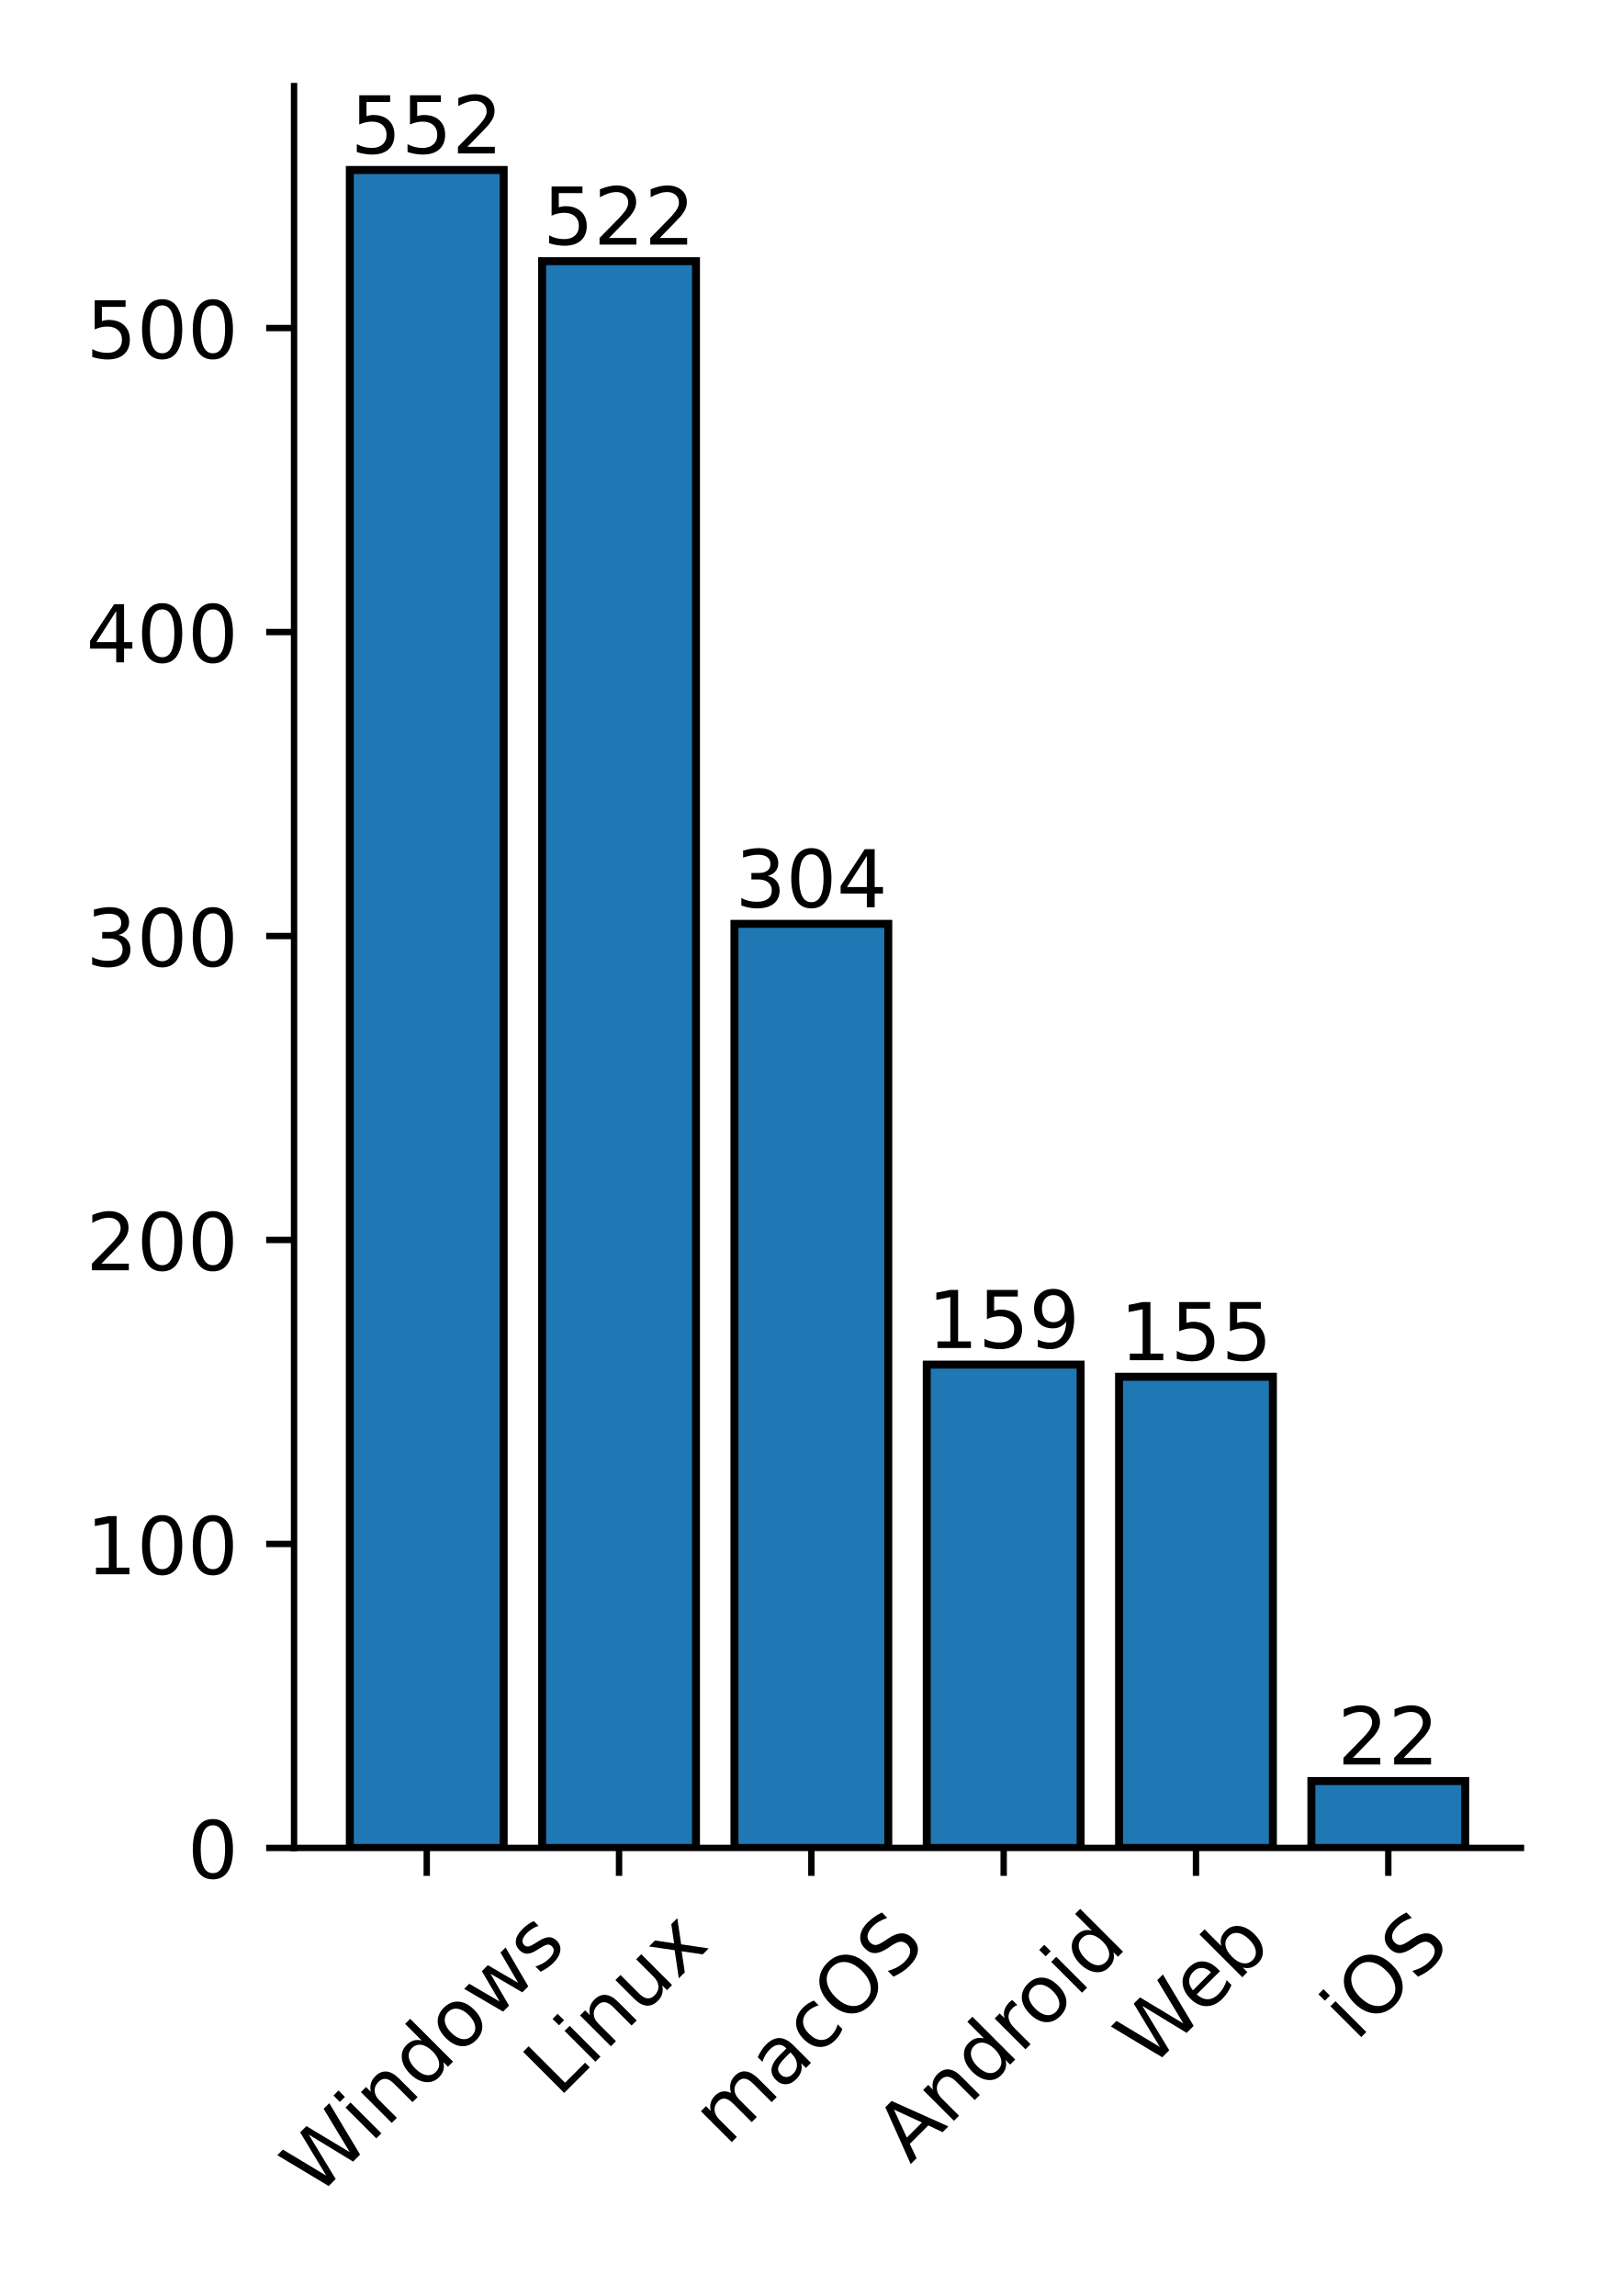
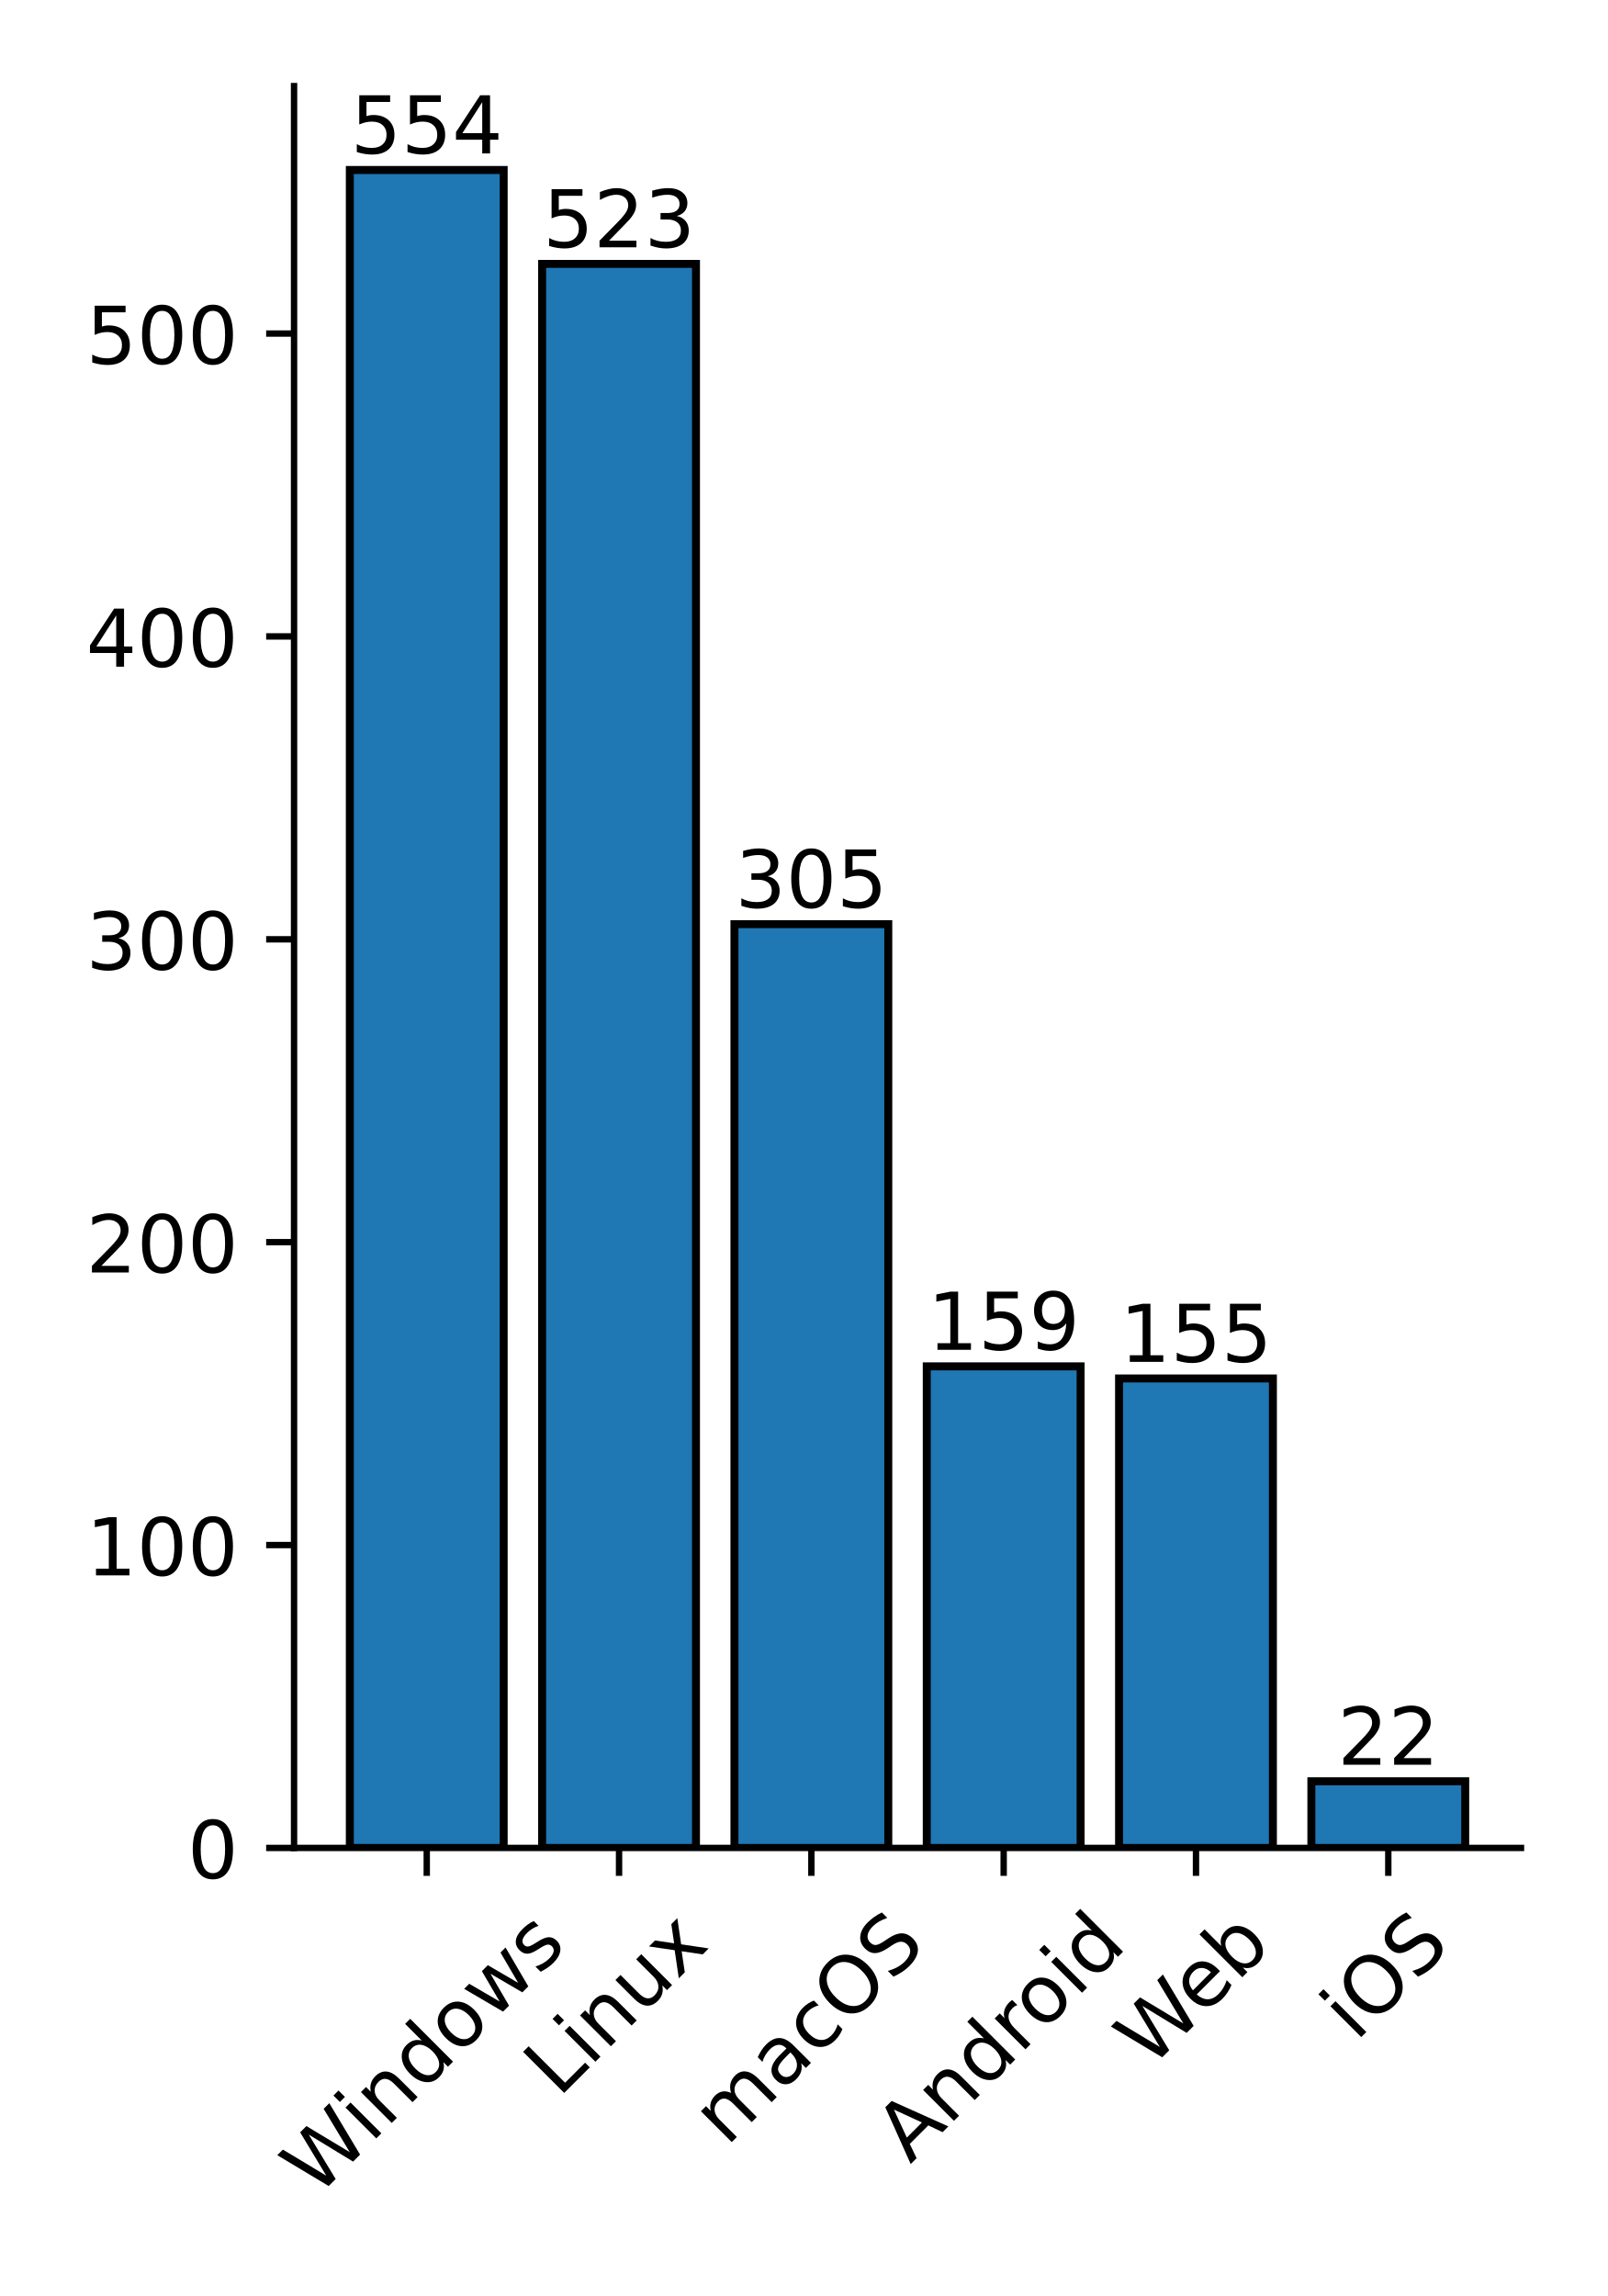
<svg xmlns="http://www.w3.org/2000/svg" xmlns:xlink="http://www.w3.org/1999/xlink" width="201.6pt" height="288pt" viewBox="0 0 201.6 288" version="1.1">
  <defs>
    <style type="text/css">*{stroke-linejoin: round; stroke-linecap: butt}</style>
  </defs>
  <g id="figure_1">
    <g id="patch_1">
      <path d="M 0 288  L 201.6 288  L 201.6 0  L 0 0  L 0 288  z " style="fill: none" />
    </g>
    <g id="axes_1">
      <g id="patch_2">
        <path d="M 36.888 231.796  L 190.8 231.796  L 190.8 10.8  L 36.888 10.8  L 36.888 231.796  z " style="fill: none" />
      </g>
      <g id="patch_3">
-         <path d="M 43.884 231.796  L 63.183 231.796  L 63.183 21.324  L 43.884 21.324  z " clip-path="url(#p21489e9cda)" style="fill: #1f77b4; stroke: #000000; stroke-linejoin: miter" />
+         <path d="M 43.884 231.796  L 63.183 231.796  L 63.183 21.324  L 43.884 21.324  z " clip-path="url(#p3f9320fd0b)" style="fill: #1f77b4; stroke: #000000; stroke-linejoin: miter" />
      </g>
      <g id="patch_4">
-         <path d="M 68.008 231.796  L 87.307 231.796  L 87.307 32.762  L 68.008 32.762  z " clip-path="url(#p21489e9cda)" style="fill: #1f77b4; stroke: #000000; stroke-linejoin: miter" />
+         <path d="M 68.008 231.796  L 87.307 231.796  L 87.307 33.101  L 68.008 33.101  z " clip-path="url(#p3f9320fd0b)" style="fill: #1f77b4; stroke: #000000; stroke-linejoin: miter" />
      </g>
      <g id="patch_5">
-         <path d="M 92.132 231.796  L 111.431 231.796  L 111.431 115.884  L 92.132 115.884  z " clip-path="url(#p21489e9cda)" style="fill: #1f77b4; stroke: #000000; stroke-linejoin: miter" />
+         <path d="M 92.132 231.796  L 111.431 231.796  L 111.431 115.922  L 92.132 115.922  z " clip-path="url(#p3f9320fd0b)" style="fill: #1f77b4; stroke: #000000; stroke-linejoin: miter" />
      </g>
      <g id="patch_6">
-         <path d="M 116.256 231.796  L 135.556 231.796  L 135.556 171.171  L 116.256 171.171  z " clip-path="url(#p21489e9cda)" style="fill: #1f77b4; stroke: #000000; stroke-linejoin: miter" />
+         <path d="M 116.256 231.796  L 135.556 231.796  L 135.556 171.39  L 116.256 171.39  z " clip-path="url(#p3f9320fd0b)" style="fill: #1f77b4; stroke: #000000; stroke-linejoin: miter" />
      </g>
      <g id="patch_7">
-         <path d="M 140.38 231.796  L 159.68 231.796  L 159.68 172.696  L 140.38 172.696  z " clip-path="url(#p21489e9cda)" style="fill: #1f77b4; stroke: #000000; stroke-linejoin: miter" />
+         <path d="M 140.38 231.796  L 159.68 231.796  L 159.68 172.91  L 140.38 172.91  z " clip-path="url(#p3f9320fd0b)" style="fill: #1f77b4; stroke: #000000; stroke-linejoin: miter" />
      </g>
      <g id="patch_8">
-         <path d="M 164.505 231.796  L 183.804 231.796  L 183.804 223.408  L 164.505 223.408  z " clip-path="url(#p21489e9cda)" style="fill: #1f77b4; stroke: #000000; stroke-linejoin: miter" />
+         <path d="M 164.505 231.796  L 183.804 231.796  L 183.804 223.438  L 164.505 223.438  z " clip-path="url(#p3f9320fd0b)" style="fill: #1f77b4; stroke: #000000; stroke-linejoin: miter" />
      </g>
      <g id="matplotlib.axis_1">
        <g id="xtick_1">
          <g id="line2d_1">
            <defs>
-               <path id="m2523beb73e" d="M 0 0  L 0 3.5  " style="stroke: #000000; stroke-width: 0.8" />
+               <path id="m699dd321cd" d="M 0 0  L 0 3.5  " style="stroke: #000000; stroke-width: 0.8" />
            </defs>
            <g>
-               <use xlink:href="#m2523beb73e" x="53.533" y="231.796" style="stroke: #000000; stroke-width: 0.8" />
+               <use xlink:href="#m699dd321cd" x="53.533" y="231.796" style="stroke: #000000; stroke-width: 0.8" />
            </g>
          </g>
          <g id="text_1">
            <g transform="translate(39.7043 275.7294)rotate(-45)scale(0.1 -0.1)">
              <defs>
                <path id="DejaVuSans-57" d="M 213 4666  L 850 4666  L 1831 722  L 2809 4666  L 3519 4666  L 4500 722  L 5478 4666  L 6119 4666  L 4947 0  L 4153 0  L 3169 4050  L 2175 0  L 1381 0  L 213 4666  z " transform="scale(0.015625)" />
                <path id="DejaVuSans-69" d="M 603 3500  L 1178 3500  L 1178 0  L 603 0  L 603 3500  z M 603 4863  L 1178 4863  L 1178 4134  L 603 4134  L 603 4863  z " transform="scale(0.015625)" />
                <path id="DejaVuSans-6e" d="M 3513 2113  L 3513 0  L 2938 0  L 2938 2094  Q 2938 2591 2744 2837  Q 2550 3084 2163 3084  Q 1697 3084 1428 2787  Q 1159 2491 1159 1978  L 1159 0  L 581 0  L 581 3500  L 1159 3500  L 1159 2956  Q 1366 3272 1645 3428  Q 1925 3584 2291 3584  Q 2894 3584 3203 3211  Q 3513 2838 3513 2113  z " transform="scale(0.015625)" />
                <path id="DejaVuSans-64" d="M 2906 2969  L 2906 4863  L 3481 4863  L 3481 0  L 2906 0  L 2906 525  Q 2725 213 2448 61  Q 2172 -91 1784 -91  Q 1150 -91 751 415  Q 353 922 353 1747  Q 353 2572 751 3078  Q 1150 3584 1784 3584  Q 2172 3584 2448 3432  Q 2725 3281 2906 2969  z M 947 1747  Q 947 1113 1208 752  Q 1469 391 1925 391  Q 2381 391 2643 752  Q 2906 1113 2906 1747  Q 2906 2381 2643 2742  Q 2381 3103 1925 3103  Q 1469 3103 1208 2742  Q 947 2381 947 1747  z " transform="scale(0.015625)" />
                <path id="DejaVuSans-6f" d="M 1959 3097  Q 1497 3097 1228 2736  Q 959 2375 959 1747  Q 959 1119 1226 758  Q 1494 397 1959 397  Q 2419 397 2687 759  Q 2956 1122 2956 1747  Q 2956 2369 2687 2733  Q 2419 3097 1959 3097  z M 1959 3584  Q 2709 3584 3137 3096  Q 3566 2609 3566 1747  Q 3566 888 3137 398  Q 2709 -91 1959 -91  Q 1206 -91 779 398  Q 353 888 353 1747  Q 353 2609 779 3096  Q 1206 3584 1959 3584  z " transform="scale(0.015625)" />
                <path id="DejaVuSans-77" d="M 269 3500  L 844 3500  L 1563 769  L 2278 3500  L 2956 3500  L 3675 769  L 4391 3500  L 4966 3500  L 4050 0  L 3372 0  L 2619 2869  L 1863 0  L 1184 0  L 269 3500  z " transform="scale(0.015625)" />
                <path id="DejaVuSans-73" d="M 2834 3397  L 2834 2853  Q 2591 2978 2328 3040  Q 2066 3103 1784 3103  Q 1356 3103 1142 2972  Q 928 2841 928 2578  Q 928 2378 1081 2264  Q 1234 2150 1697 2047  L 1894 2003  Q 2506 1872 2764 1633  Q 3022 1394 3022 966  Q 3022 478 2636 193  Q 2250 -91 1575 -91  Q 1294 -91 989 -36  Q 684 19 347 128  L 347 722  Q 666 556 975 473  Q 1284 391 1588 391  Q 1994 391 2212 530  Q 2431 669 2431 922  Q 2431 1156 2273 1281  Q 2116 1406 1581 1522  L 1381 1569  Q 847 1681 609 1914  Q 372 2147 372 2553  Q 372 3047 722 3315  Q 1072 3584 1716 3584  Q 2034 3584 2315 3537  Q 2597 3491 2834 3397  z " transform="scale(0.015625)" />
              </defs>
              <use xlink:href="#DejaVuSans-57" />
              <use xlink:href="#DejaVuSans-69" x="96.627" />
              <use xlink:href="#DejaVuSans-6e" x="124.41" />
              <use xlink:href="#DejaVuSans-64" x="187.789" />
              <use xlink:href="#DejaVuSans-6f" x="251.266" />
              <use xlink:href="#DejaVuSans-77" x="312.447" />
              <use xlink:href="#DejaVuSans-73" x="394.234" />
            </g>
          </g>
        </g>
        <g id="xtick_2">
          <g id="line2d_2">
            <g>
-               <use xlink:href="#m2523beb73e" x="77.657" y="231.796" style="stroke: #000000; stroke-width: 0.8" />
+               <use xlink:href="#m699dd321cd" x="77.657" y="231.796" style="stroke: #000000; stroke-width: 0.8" />
            </g>
          </g>
          <g id="text_2">
            <g transform="translate(70.08254 263.2214)rotate(-45)scale(0.1 -0.1)">
              <defs>
                <path id="DejaVuSans-4c" d="M 628 4666  L 1259 4666  L 1259 531  L 3531 531  L 3531 0  L 628 0  L 628 4666  z " transform="scale(0.015625)" />
                <path id="DejaVuSans-75" d="M 544 1381  L 544 3500  L 1119 3500  L 1119 1403  Q 1119 906 1312 657  Q 1506 409 1894 409  Q 2359 409 2629 706  Q 2900 1003 2900 1516  L 2900 3500  L 3475 3500  L 3475 0  L 2900 0  L 2900 538  Q 2691 219 2414 64  Q 2138 -91 1772 -91  Q 1169 -91 856 284  Q 544 659 544 1381  z M 1991 3584  L 1991 3584  z " transform="scale(0.015625)" />
                <path id="DejaVuSans-78" d="M 3513 3500  L 2247 1797  L 3578 0  L 2900 0  L 1881 1375  L 863 0  L 184 0  L 1544 1831  L 300 3500  L 978 3500  L 1906 2253  L 2834 3500  L 3513 3500  z " transform="scale(0.015625)" />
              </defs>
              <use xlink:href="#DejaVuSans-4c" />
              <use xlink:href="#DejaVuSans-69" x="55.713" />
              <use xlink:href="#DejaVuSans-6e" x="83.496" />
              <use xlink:href="#DejaVuSans-75" x="146.875" />
              <use xlink:href="#DejaVuSans-78" x="210.254" />
            </g>
          </g>
        </g>
        <g id="xtick_3">
          <g id="line2d_3">
            <g>
-               <use xlink:href="#m2523beb73e" x="101.782" y="231.796" style="stroke: #000000; stroke-width: 0.8" />
+               <use xlink:href="#m699dd321cd" x="101.782" y="231.796" style="stroke: #000000; stroke-width: 0.8" />
            </g>
          </g>
          <g id="text_3">
            <g transform="translate(91.15073 269.3334)rotate(-45)scale(0.1 -0.1)">
              <defs>
                <path id="DejaVuSans-6d" d="M 3328 2828  Q 3544 3216 3844 3400  Q 4144 3584 4550 3584  Q 5097 3584 5394 3201  Q 5691 2819 5691 2113  L 5691 0  L 5113 0  L 5113 2094  Q 5113 2597 4934 2840  Q 4756 3084 4391 3084  Q 3944 3084 3684 2787  Q 3425 2491 3425 1978  L 3425 0  L 2847 0  L 2847 2094  Q 2847 2600 2669 2842  Q 2491 3084 2119 3084  Q 1678 3084 1418 2786  Q 1159 2488 1159 1978  L 1159 0  L 581 0  L 581 3500  L 1159 3500  L 1159 2956  Q 1356 3278 1631 3431  Q 1906 3584 2284 3584  Q 2666 3584 2933 3390  Q 3200 3197 3328 2828  z " transform="scale(0.015625)" />
                <path id="DejaVuSans-61" d="M 2194 1759  Q 1497 1759 1228 1600  Q 959 1441 959 1056  Q 959 750 1161 570  Q 1363 391 1709 391  Q 2188 391 2477 730  Q 2766 1069 2766 1631  L 2766 1759  L 2194 1759  z M 3341 1997  L 3341 0  L 2766 0  L 2766 531  Q 2569 213 2275 61  Q 1981 -91 1556 -91  Q 1019 -91 701 211  Q 384 513 384 1019  Q 384 1609 779 1909  Q 1175 2209 1959 2209  L 2766 2209  L 2766 2266  Q 2766 2663 2505 2880  Q 2244 3097 1772 3097  Q 1472 3097 1187 3025  Q 903 2953 641 2809  L 641 3341  Q 956 3463 1253 3523  Q 1550 3584 1831 3584  Q 2591 3584 2966 3190  Q 3341 2797 3341 1997  z " transform="scale(0.015625)" />
                <path id="DejaVuSans-63" d="M 3122 3366  L 3122 2828  Q 2878 2963 2633 3030  Q 2388 3097 2138 3097  Q 1578 3097 1268 2742  Q 959 2388 959 1747  Q 959 1106 1268 751  Q 1578 397 2138 397  Q 2388 397 2633 464  Q 2878 531 3122 666  L 3122 134  Q 2881 22 2623 -34  Q 2366 -91 2075 -91  Q 1284 -91 818 406  Q 353 903 353 1747  Q 353 2603 823 3093  Q 1294 3584 2113 3584  Q 2378 3584 2631 3529  Q 2884 3475 3122 3366  z " transform="scale(0.015625)" />
                <path id="DejaVuSans-4f" d="M 2522 4238  Q 1834 4238 1429 3725  Q 1025 3213 1025 2328  Q 1025 1447 1429 934  Q 1834 422 2522 422  Q 3209 422 3611 934  Q 4013 1447 4013 2328  Q 4013 3213 3611 3725  Q 3209 4238 2522 4238  z M 2522 4750  Q 3503 4750 4090 4092  Q 4678 3434 4678 2328  Q 4678 1225 4090 567  Q 3503 -91 2522 -91  Q 1538 -91 948 565  Q 359 1222 359 2328  Q 359 3434 948 4092  Q 1538 4750 2522 4750  z " transform="scale(0.015625)" />
                <path id="DejaVuSans-53" d="M 3425 4513  L 3425 3897  Q 3066 4069 2747 4153  Q 2428 4238 2131 4238  Q 1616 4238 1336 4038  Q 1056 3838 1056 3469  Q 1056 3159 1242 3001  Q 1428 2844 1947 2747  L 2328 2669  Q 3034 2534 3370 2195  Q 3706 1856 3706 1288  Q 3706 609 3251 259  Q 2797 -91 1919 -91  Q 1588 -91 1214 -16  Q 841 59 441 206  L 441 856  Q 825 641 1194 531  Q 1563 422 1919 422  Q 2459 422 2753 634  Q 3047 847 3047 1241  Q 3047 1584 2836 1778  Q 2625 1972 2144 2069  L 1759 2144  Q 1053 2284 737 2584  Q 422 2884 422 3419  Q 422 4038 858 4394  Q 1294 4750 2059 4750  Q 2388 4750 2728 4690  Q 3069 4631 3425 4513  z " transform="scale(0.015625)" />
              </defs>
              <use xlink:href="#DejaVuSans-6d" />
              <use xlink:href="#DejaVuSans-61" x="97.412" />
              <use xlink:href="#DejaVuSans-63" x="158.691" />
              <use xlink:href="#DejaVuSans-4f" x="213.672" />
              <use xlink:href="#DejaVuSans-53" x="292.383" />
            </g>
          </g>
        </g>
        <g id="xtick_4">
          <g id="line2d_4">
            <g>
-               <use xlink:href="#m2523beb73e" x="125.906" y="231.796" style="stroke: #000000; stroke-width: 0.8" />
+               <use xlink:href="#m699dd321cd" x="125.906" y="231.796" style="stroke: #000000; stroke-width: 0.8" />
            </g>
          </g>
          <g id="text_4">
            <g transform="translate(114.1894 271.5045)rotate(-45)scale(0.1 -0.1)">
              <defs>
                <path id="DejaVuSans-41" d="M 2188 4044  L 1331 1722  L 3047 1722  L 2188 4044  z M 1831 4666  L 2547 4666  L 4325 0  L 3669 0  L 3244 1197  L 1141 1197  L 716 0  L 50 0  L 1831 4666  z " transform="scale(0.015625)" />
                <path id="DejaVuSans-72" d="M 2631 2963  Q 2534 3019 2420 3045  Q 2306 3072 2169 3072  Q 1681 3072 1420 2755  Q 1159 2438 1159 1844  L 1159 0  L 581 0  L 581 3500  L 1159 3500  L 1159 2956  Q 1341 3275 1631 3429  Q 1922 3584 2338 3584  Q 2397 3584 2469 3576  Q 2541 3569 2628 3553  L 2631 2963  z " transform="scale(0.015625)" />
              </defs>
              <use xlink:href="#DejaVuSans-41" />
              <use xlink:href="#DejaVuSans-6e" x="68.408" />
              <use xlink:href="#DejaVuSans-64" x="131.787" />
              <use xlink:href="#DejaVuSans-72" x="195.264" />
              <use xlink:href="#DejaVuSans-6f" x="234.127" />
              <use xlink:href="#DejaVuSans-69" x="295.309" />
              <use xlink:href="#DejaVuSans-64" x="323.092" />
            </g>
          </g>
        </g>
        <g id="xtick_5">
          <g id="line2d_5">
            <g>
-               <use xlink:href="#m2523beb73e" x="150.03" y="231.796" style="stroke: #000000; stroke-width: 0.8" />
+               <use xlink:href="#m699dd321cd" x="150.03" y="231.796" style="stroke: #000000; stroke-width: 0.8" />
            </g>
          </g>
          <g id="text_5">
            <g transform="translate(144.2732 259.5853)rotate(-45)scale(0.1 -0.1)">
              <defs>
                <path id="DejaVuSans-65" d="M 3597 1894  L 3597 1613  L 953 1613  Q 991 1019 1311 708  Q 1631 397 2203 397  Q 2534 397 2845 478  Q 3156 559 3463 722  L 3463 178  Q 3153 47 2828 -22  Q 2503 -91 2169 -91  Q 1331 -91 842 396  Q 353 884 353 1716  Q 353 2575 817 3079  Q 1281 3584 2069 3584  Q 2775 3584 3186 3129  Q 3597 2675 3597 1894  z M 3022 2063  Q 3016 2534 2758 2815  Q 2500 3097 2075 3097  Q 1594 3097 1305 2825  Q 1016 2553 972 2059  L 3022 2063  z " transform="scale(0.015625)" />
                <path id="DejaVuSans-62" d="M 3116 1747  Q 3116 2381 2855 2742  Q 2594 3103 2138 3103  Q 1681 3103 1420 2742  Q 1159 2381 1159 1747  Q 1159 1113 1420 752  Q 1681 391 2138 391  Q 2594 391 2855 752  Q 3116 1113 3116 1747  z M 1159 2969  Q 1341 3281 1617 3432  Q 1894 3584 2278 3584  Q 2916 3584 3314 3078  Q 3713 2572 3713 1747  Q 3713 922 3314 415  Q 2916 -91 2278 -91  Q 1894 -91 1617 61  Q 1341 213 1159 525  L 1159 0  L 581 0  L 581 4863  L 1159 4863  L 1159 2969  z " transform="scale(0.015625)" />
              </defs>
              <use xlink:href="#DejaVuSans-57" />
              <use xlink:href="#DejaVuSans-65" x="93.002" />
              <use xlink:href="#DejaVuSans-62" x="154.525" />
            </g>
          </g>
        </g>
        <g id="xtick_6">
          <g id="line2d_6">
            <g>
-               <use xlink:href="#m2523beb73e" x="174.154" y="231.796" style="stroke: #000000; stroke-width: 0.8" />
+               <use xlink:href="#m699dd321cd" x="174.154" y="231.796" style="stroke: #000000; stroke-width: 0.8" />
            </g>
          </g>
          <g id="text_6">
            <g transform="translate(170.0956 256.189)rotate(-45)scale(0.1 -0.1)">
              <use xlink:href="#DejaVuSans-69" />
              <use xlink:href="#DejaVuSans-4f" x="27.783" />
              <use xlink:href="#DejaVuSans-53" x="106.494" />
            </g>
          </g>
        </g>
      </g>
      <g id="matplotlib.axis_2">
        <g id="ytick_1">
          <g id="line2d_7">
            <defs>
-               <path id="m7c4ec4fa84" d="M 0 0  L -3.5 0  " style="stroke: #000000; stroke-width: 0.8" />
+               <path id="m8d5e6e8c57" d="M 0 0  L -3.5 0  " style="stroke: #000000; stroke-width: 0.8" />
            </defs>
            <g>
-               <use xlink:href="#m7c4ec4fa84" x="36.888" y="231.796" style="stroke: #000000; stroke-width: 0.8" />
+               <use xlink:href="#m8d5e6e8c57" x="36.888" y="231.796" style="stroke: #000000; stroke-width: 0.8" />
            </g>
          </g>
          <g id="text_7">
            <g transform="translate(23.525 235.5956)scale(0.1 -0.1)">
              <defs>
                <path id="DejaVuSans-30" d="M 2034 4250  Q 1547 4250 1301 3770  Q 1056 3291 1056 2328  Q 1056 1369 1301 889  Q 1547 409 2034 409  Q 2525 409 2770 889  Q 3016 1369 3016 2328  Q 3016 3291 2770 3770  Q 2525 4250 2034 4250  z M 2034 4750  Q 2819 4750 3233 4129  Q 3647 3509 3647 2328  Q 3647 1150 3233 529  Q 2819 -91 2034 -91  Q 1250 -91 836 529  Q 422 1150 422 2328  Q 422 3509 836 4129  Q 1250 4750 2034 4750  z " transform="scale(0.015625)" />
              </defs>
              <use xlink:href="#DejaVuSans-30" />
            </g>
          </g>
        </g>
        <g id="ytick_2">
          <g id="line2d_8">
            <g>
-               <use xlink:href="#m7c4ec4fa84" x="36.888" y="193.667" style="stroke: #000000; stroke-width: 0.8" />
+               <use xlink:href="#m8d5e6e8c57" x="36.888" y="193.805" style="stroke: #000000; stroke-width: 0.8" />
            </g>
          </g>
          <g id="text_8">
-             <g transform="translate(10.8 197.4665)scale(0.1 -0.1)">
+             <g transform="translate(10.8 197.6041)scale(0.1 -0.1)">
              <defs>
                <path id="DejaVuSans-31" d="M 794 531  L 1825 531  L 1825 4091  L 703 3866  L 703 4441  L 1819 4666  L 2450 4666  L 2450 531  L 3481 531  L 3481 0  L 794 0  L 794 531  z " transform="scale(0.015625)" />
              </defs>
              <use xlink:href="#DejaVuSans-31" />
              <use xlink:href="#DejaVuSans-30" x="63.623" />
              <use xlink:href="#DejaVuSans-30" x="127.246" />
            </g>
          </g>
        </g>
        <g id="ytick_3">
          <g id="line2d_9">
            <g>
-               <use xlink:href="#m7c4ec4fa84" x="36.888" y="155.538" style="stroke: #000000; stroke-width: 0.8" />
+               <use xlink:href="#m8d5e6e8c57" x="36.888" y="155.813" style="stroke: #000000; stroke-width: 0.8" />
            </g>
          </g>
          <g id="text_9">
-             <g transform="translate(10.8 159.3374)scale(0.1 -0.1)">
+             <g transform="translate(10.8 159.6127)scale(0.1 -0.1)">
              <defs>
                <path id="DejaVuSans-32" d="M 1228 531  L 3431 531  L 3431 0  L 469 0  L 469 531  Q 828 903 1448 1529  Q 2069 2156 2228 2338  Q 2531 2678 2651 2914  Q 2772 3150 2772 3378  Q 2772 3750 2511 3984  Q 2250 4219 1831 4219  Q 1534 4219 1204 4116  Q 875 4013 500 3803  L 500 4441  Q 881 4594 1212 4672  Q 1544 4750 1819 4750  Q 2544 4750 2975 4387  Q 3406 4025 3406 3419  Q 3406 3131 3298 2873  Q 3191 2616 2906 2266  Q 2828 2175 2409 1742  Q 1991 1309 1228 531  z " transform="scale(0.015625)" />
              </defs>
              <use xlink:href="#DejaVuSans-32" />
              <use xlink:href="#DejaVuSans-30" x="63.623" />
              <use xlink:href="#DejaVuSans-30" x="127.246" />
            </g>
          </g>
        </g>
        <g id="ytick_4">
          <g id="line2d_10">
            <g>
-               <use xlink:href="#m7c4ec4fa84" x="36.888" y="117.409" style="stroke: #000000; stroke-width: 0.8" />
+               <use xlink:href="#m8d5e6e8c57" x="36.888" y="117.822" style="stroke: #000000; stroke-width: 0.8" />
            </g>
          </g>
          <g id="text_10">
-             <g transform="translate(10.8 121.2082)scale(0.1 -0.1)">
+             <g transform="translate(10.8 121.6212)scale(0.1 -0.1)">
              <defs>
                <path id="DejaVuSans-33" d="M 2597 2516  Q 3050 2419 3304 2112  Q 3559 1806 3559 1356  Q 3559 666 3084 287  Q 2609 -91 1734 -91  Q 1441 -91 1130 -33  Q 819 25 488 141  L 488 750  Q 750 597 1062 519  Q 1375 441 1716 441  Q 2309 441 2620 675  Q 2931 909 2931 1356  Q 2931 1769 2642 2001  Q 2353 2234 1838 2234  L 1294 2234  L 1294 2753  L 1863 2753  Q 2328 2753 2575 2939  Q 2822 3125 2822 3475  Q 2822 3834 2567 4026  Q 2313 4219 1838 4219  Q 1578 4219 1281 4162  Q 984 4106 628 3988  L 628 4550  Q 988 4650 1302 4700  Q 1616 4750 1894 4750  Q 2613 4750 3031 4423  Q 3450 4097 3450 3541  Q 3450 3153 3228 2886  Q 3006 2619 2597 2516  z " transform="scale(0.015625)" />
              </defs>
              <use xlink:href="#DejaVuSans-33" />
              <use xlink:href="#DejaVuSans-30" x="63.623" />
              <use xlink:href="#DejaVuSans-30" x="127.246" />
            </g>
          </g>
        </g>
        <g id="ytick_5">
          <g id="line2d_11">
            <g>
-               <use xlink:href="#m7c4ec4fa84" x="36.888" y="79.28" style="stroke: #000000; stroke-width: 0.8" />
+               <use xlink:href="#m8d5e6e8c57" x="36.888" y="79.83" style="stroke: #000000; stroke-width: 0.8" />
            </g>
          </g>
          <g id="text_11">
-             <g transform="translate(10.8 83.07912)scale(0.1 -0.1)">
+             <g transform="translate(10.8 83.62972)scale(0.1 -0.1)">
              <defs>
                <path id="DejaVuSans-34" d="M 2419 4116  L 825 1625  L 2419 1625  L 2419 4116  z M 2253 4666  L 3047 4666  L 3047 1625  L 3713 1625  L 3713 1100  L 3047 1100  L 3047 0  L 2419 0  L 2419 1100  L 313 1100  L 313 1709  L 2253 4666  z " transform="scale(0.015625)" />
              </defs>
              <use xlink:href="#DejaVuSans-34" />
              <use xlink:href="#DejaVuSans-30" x="63.623" />
              <use xlink:href="#DejaVuSans-30" x="127.246" />
            </g>
          </g>
        </g>
        <g id="ytick_6">
          <g id="line2d_12">
            <g>
-               <use xlink:href="#m7c4ec4fa84" x="36.888" y="41.151" style="stroke: #000000; stroke-width: 0.8" />
+               <use xlink:href="#m8d5e6e8c57" x="36.888" y="41.839" style="stroke: #000000; stroke-width: 0.8" />
            </g>
          </g>
          <g id="text_12">
-             <g transform="translate(10.8 44.95)scale(0.1 -0.1)">
+             <g transform="translate(10.8 45.63825)scale(0.1 -0.1)">
              <defs>
                <path id="DejaVuSans-35" d="M 691 4666  L 3169 4666  L 3169 4134  L 1269 4134  L 1269 2991  Q 1406 3038 1543 3061  Q 1681 3084 1819 3084  Q 2600 3084 3056 2656  Q 3513 2228 3513 1497  Q 3513 744 3044 326  Q 2575 -91 1722 -91  Q 1428 -91 1123 -41  Q 819 9 494 109  L 494 744  Q 775 591 1075 516  Q 1375 441 1709 441  Q 2250 441 2565 725  Q 2881 1009 2881 1497  Q 2881 1984 2565 2268  Q 2250 2553 1709 2553  Q 1456 2553 1204 2497  Q 953 2441 691 2322  L 691 4666  z " transform="scale(0.015625)" />
              </defs>
              <use xlink:href="#DejaVuSans-35" />
              <use xlink:href="#DejaVuSans-30" x="63.623" />
              <use xlink:href="#DejaVuSans-30" x="127.246" />
            </g>
          </g>
        </g>
      </g>
      <g id="patch_9">
        <path d="M 36.888 231.796  L 36.888 10.8  " style="fill: none; stroke: #000000; stroke-width: 0.8; stroke-linejoin: miter; stroke-linecap: square" />
      </g>
      <g id="patch_10">
        <path d="M 36.888 231.796  L 190.8 231.796  " style="fill: none; stroke: #000000; stroke-width: 0.8; stroke-linejoin: miter; stroke-linecap: square" />
      </g>
      <g id="text_13">
        <g transform="translate(43.98946 19.24395)scale(0.1 -0.1)">
          <use xlink:href="#DejaVuSans-35" />
          <use xlink:href="#DejaVuSans-35" x="63.623" />
-           <use xlink:href="#DejaVuSans-32" x="127.246" />
+           <use xlink:href="#DejaVuSans-34" x="127.246" />
        </g>
      </g>
      <g id="text_14">
-         <g transform="translate(68.11368 30.68268)scale(0.1 -0.1)">
+         <g transform="translate(68.11368 31.0213)scale(0.1 -0.1)">
          <use xlink:href="#DejaVuSans-35" />
          <use xlink:href="#DejaVuSans-32" x="63.623" />
-           <use xlink:href="#DejaVuSans-32" x="127.246" />
+           <use xlink:href="#DejaVuSans-33" x="127.246" />
        </g>
      </g>
      <g id="text_15">
-         <g transform="translate(92.23789 113.8042)scale(0.1 -0.1)">
+         <g transform="translate(92.23789 113.8427)scale(0.1 -0.1)">
          <use xlink:href="#DejaVuSans-33" />
          <use xlink:href="#DejaVuSans-30" x="63.623" />
-           <use xlink:href="#DejaVuSans-34" x="127.246" />
+           <use xlink:href="#DejaVuSans-35" x="127.246" />
        </g>
      </g>
      <g id="text_16">
-         <g transform="translate(116.3621 169.0914)scale(0.1 -0.1)">
+         <g transform="translate(116.3621 169.3102)scale(0.1 -0.1)">
          <defs>
            <path id="DejaVuSans-39" d="M 703 97  L 703 672  Q 941 559 1184 500  Q 1428 441 1663 441  Q 2288 441 2617 861  Q 2947 1281 2994 2138  Q 2813 1869 2534 1725  Q 2256 1581 1919 1581  Q 1219 1581 811 2004  Q 403 2428 403 3163  Q 403 3881 828 4315  Q 1253 4750 1959 4750  Q 2769 4750 3195 4129  Q 3622 3509 3622 2328  Q 3622 1225 3098 567  Q 2575 -91 1691 -91  Q 1453 -91 1209 -44  Q 966 3 703 97  z M 1959 2075  Q 2384 2075 2632 2365  Q 2881 2656 2881 3163  Q 2881 3666 2632 3958  Q 2384 4250 1959 4250  Q 1534 4250 1286 3958  Q 1038 3666 1038 3163  Q 1038 2656 1286 2365  Q 1534 2075 1959 2075  z " transform="scale(0.015625)" />
          </defs>
          <use xlink:href="#DejaVuSans-31" />
          <use xlink:href="#DejaVuSans-35" x="63.623" />
          <use xlink:href="#DejaVuSans-39" x="127.246" />
        </g>
      </g>
      <g id="text_17">
-         <g transform="translate(140.4863 170.6165)scale(0.1 -0.1)">
+         <g transform="translate(140.4863 170.8299)scale(0.1 -0.1)">
          <use xlink:href="#DejaVuSans-31" />
          <use xlink:href="#DejaVuSans-35" x="63.623" />
          <use xlink:href="#DejaVuSans-35" x="127.246" />
        </g>
      </g>
      <g id="text_18">
-         <g transform="translate(167.7918 221.3283)scale(0.1 -0.1)">
+         <g transform="translate(167.7918 221.3586)scale(0.1 -0.1)">
          <use xlink:href="#DejaVuSans-32" />
          <use xlink:href="#DejaVuSans-32" x="63.623" />
        </g>
      </g>
    </g>
  </g>
  <defs>
-     <clipPath id="p21489e9cda">
+     <clipPath id="p3f9320fd0b">
      <rect x="36.888" y="10.8" width="153.912" height="220.996" />
    </clipPath>
  </defs>
</svg>
